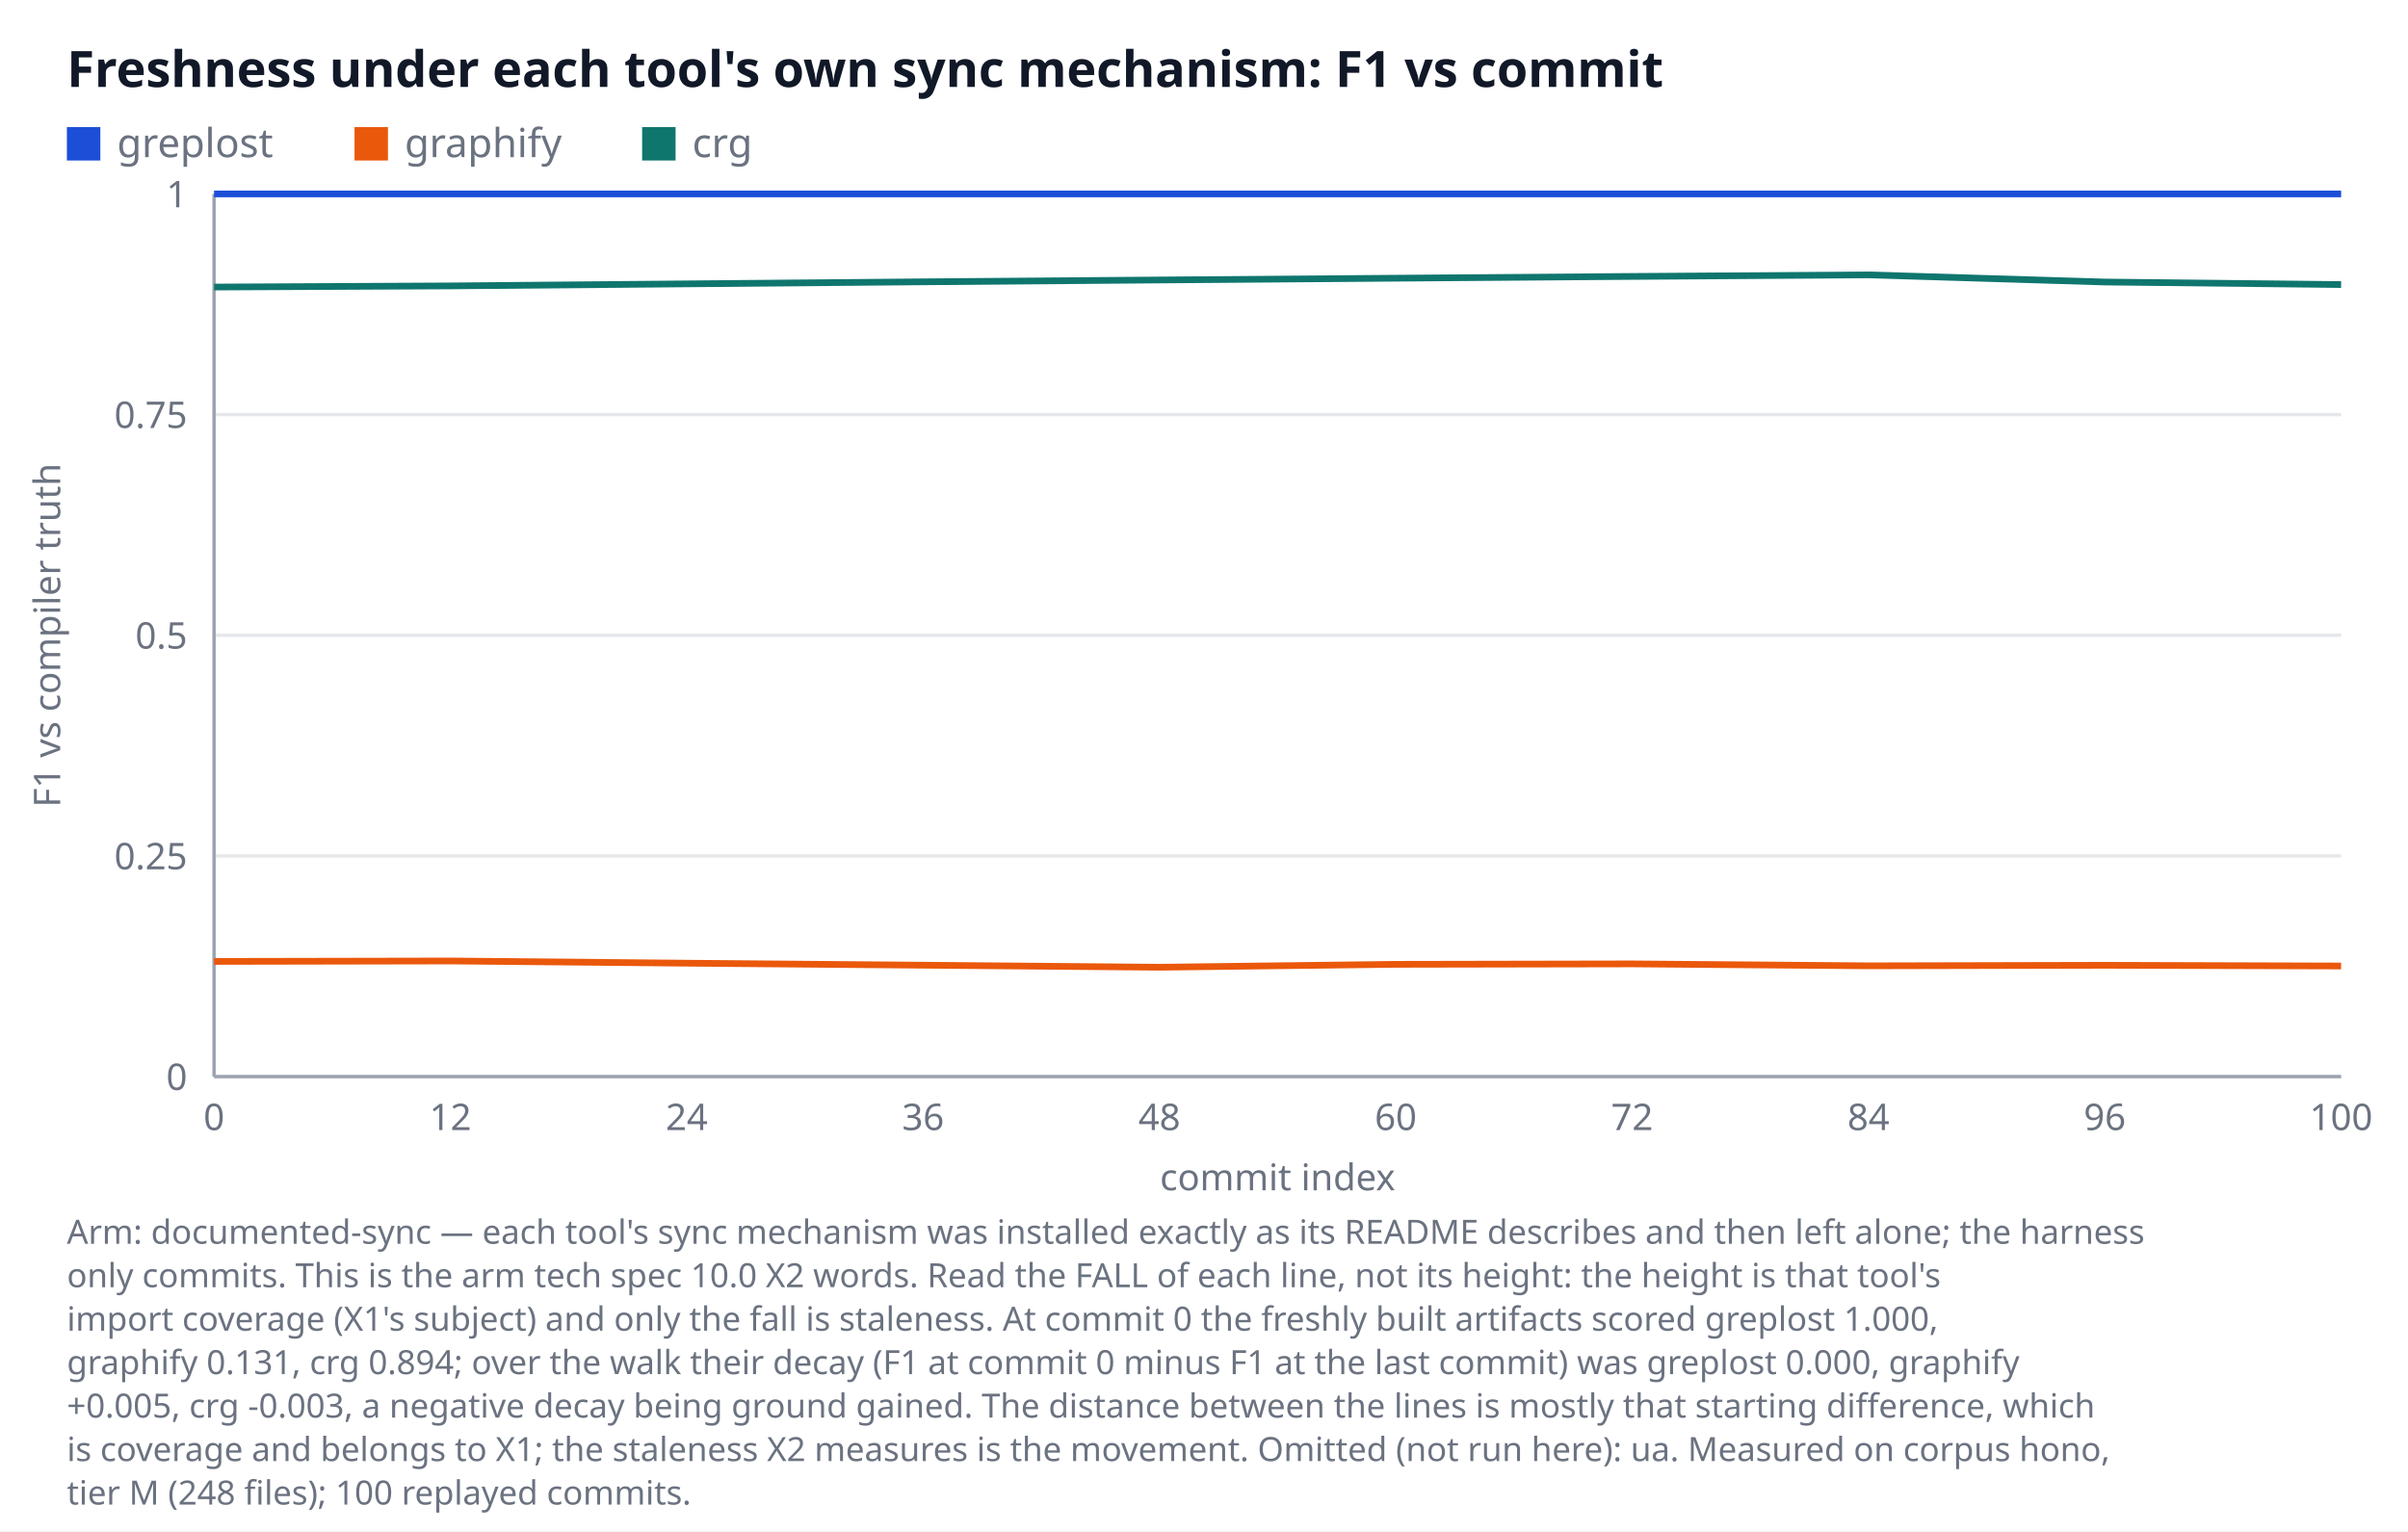
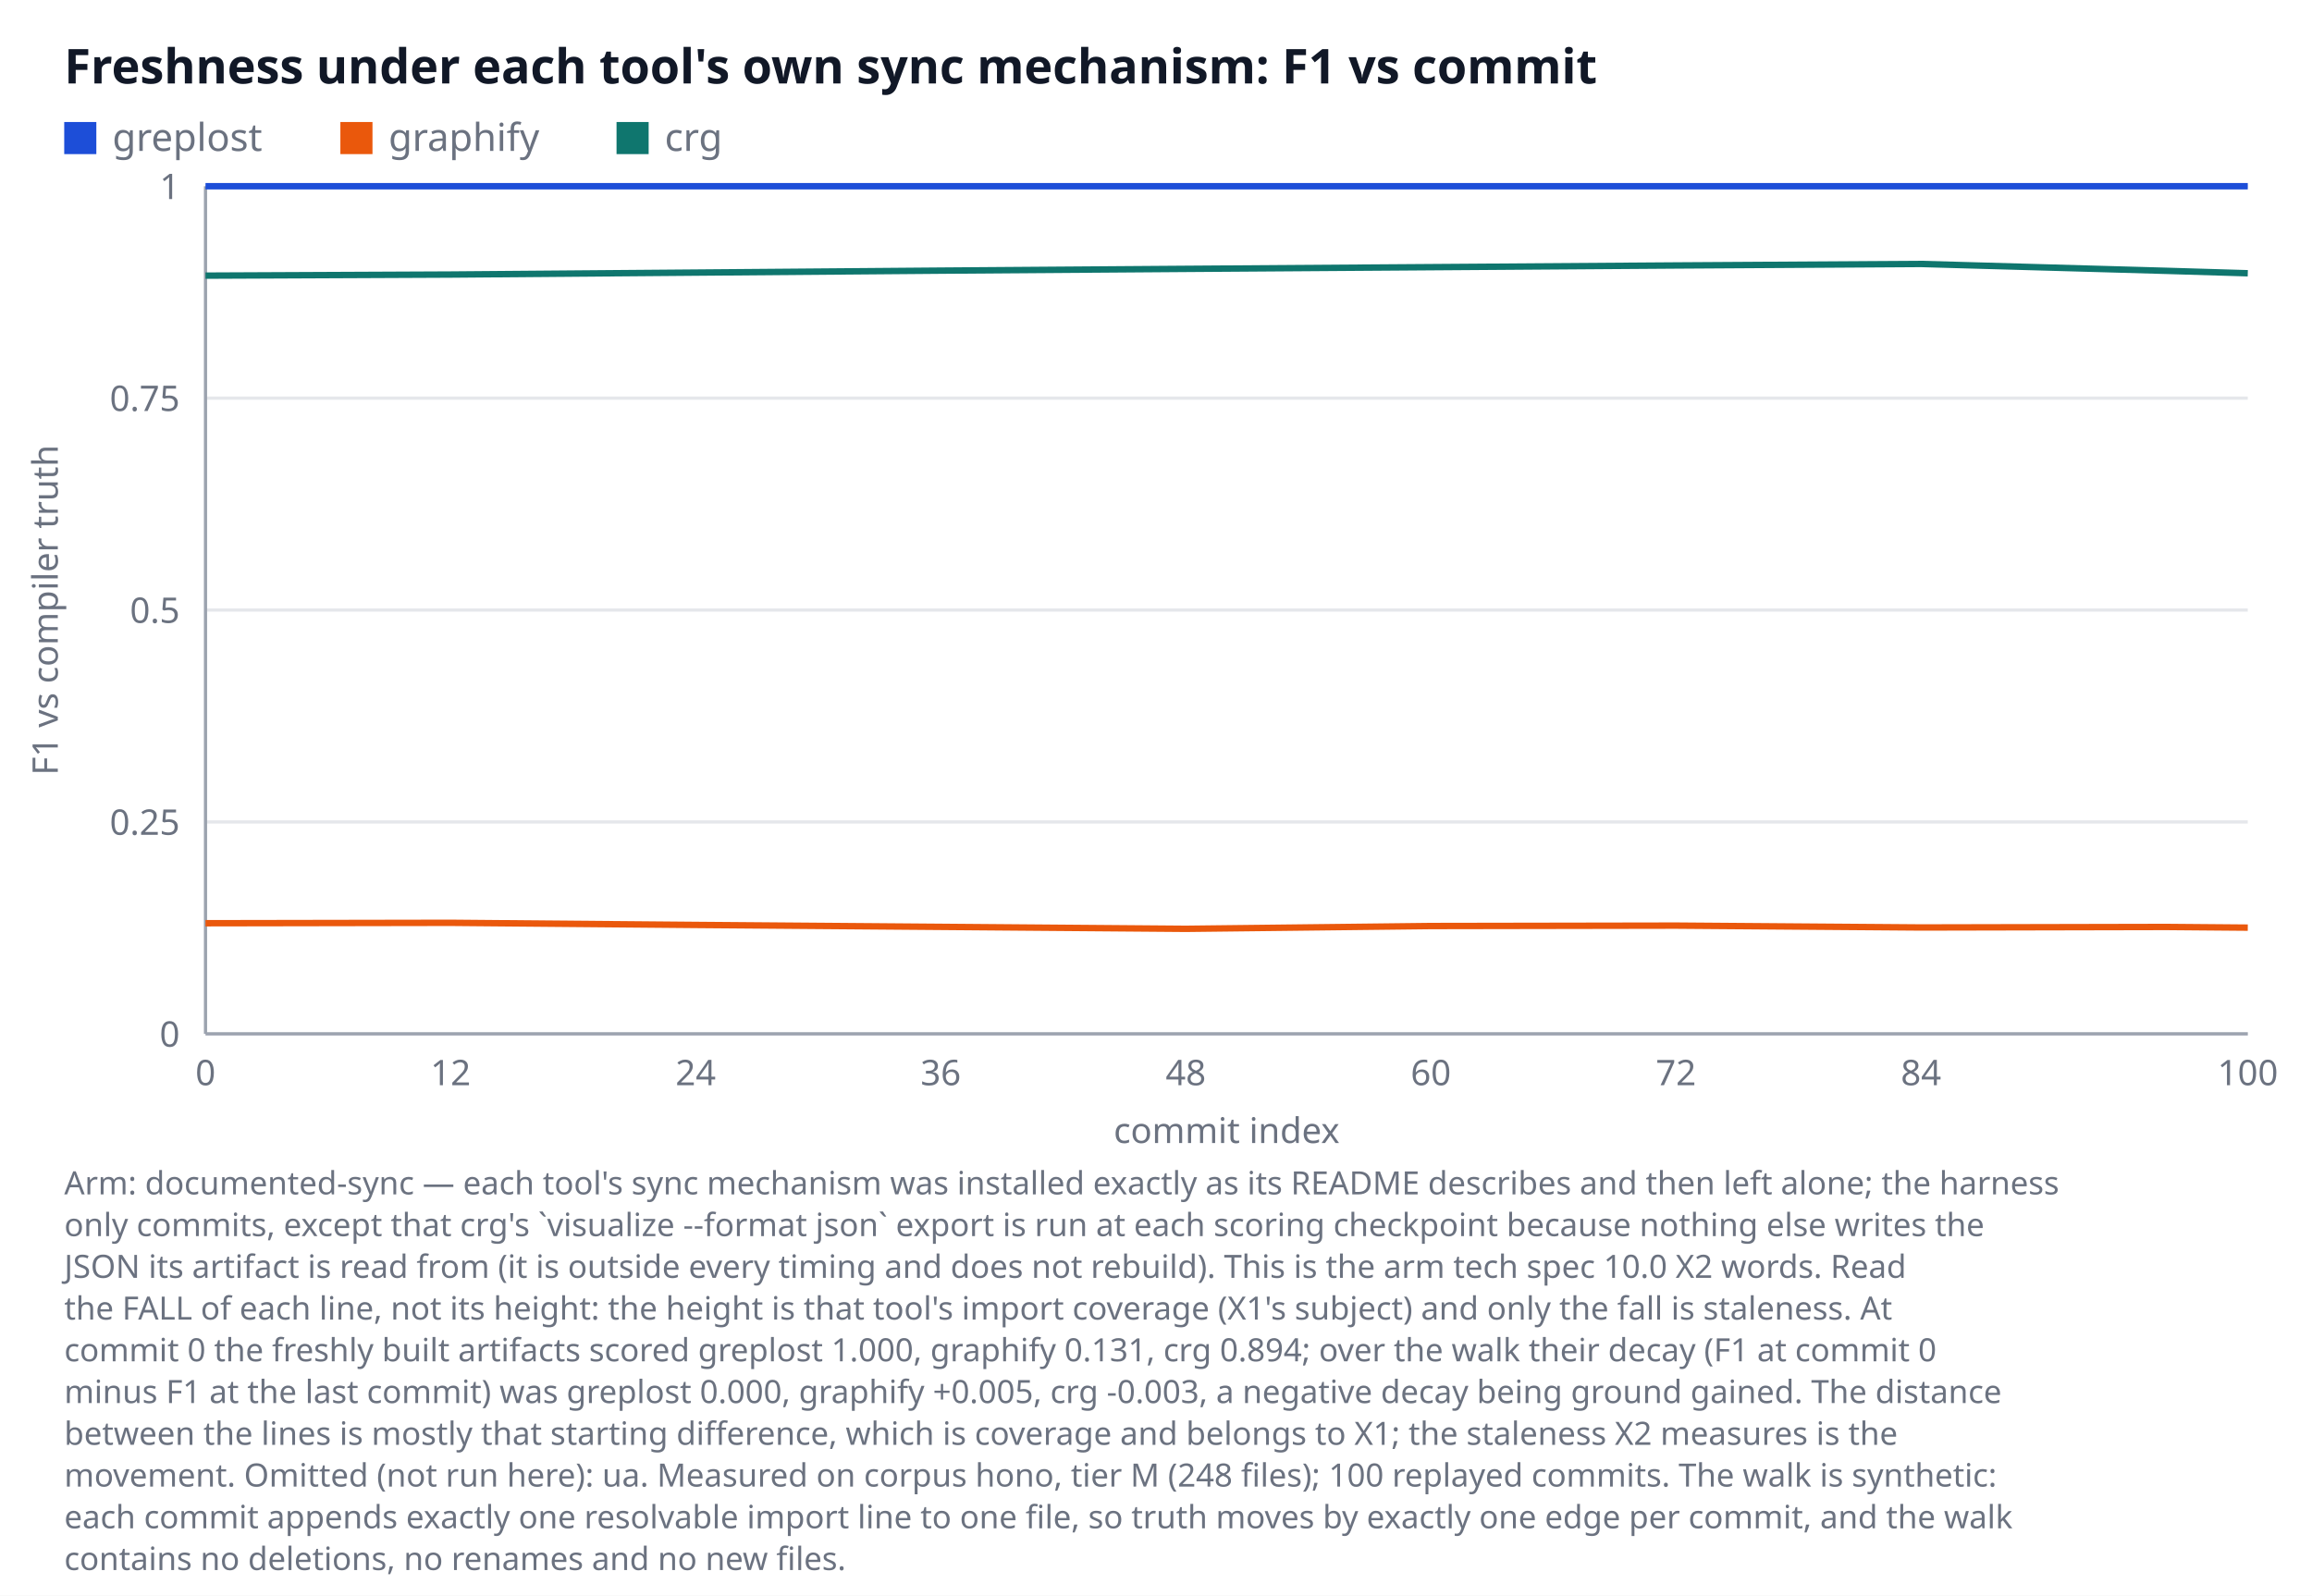
- <svg xmlns="http://www.w3.org/2000/svg" width="720" height="458" viewBox="0 0 720 458" font-family="sans-serif" font-size="12">
-   <rect x="0" y="0" width="720" height="458" fill="#ffffff" />
+ <svg xmlns="http://www.w3.org/2000/svg" width="720" height="497" viewBox="0 0 720 497" font-family="sans-serif" font-size="12">
+   <rect x="0" y="0" width="720" height="497" fill="#ffffff" />
  <text x="20" y="26" font-size="15" font-weight="bold" fill="#111827">Freshness under each tool's own sync mechanism: F1 vs commit</text>
  <rect x="20" y="38" width="10" height="10" fill="#1d4ed8" />
  <text x="35" y="47" fill="#6b7280">greplost</text>
  <rect x="106" y="38" width="10" height="10" fill="#ea580c" />
  <text x="121" y="47" fill="#6b7280">graphify</text>
  <rect x="192" y="38" width="10" height="10" fill="#0f766e" />
  <text x="207" y="47" fill="#6b7280">crg</text>
  <line x1="64" y1="322" x2="700" y2="322" stroke="#e5e7eb" />
  <text x="56" y="326" fill="#6b7280" font-size="11" text-anchor="end">0</text>
  <line x1="64" y1="256" x2="700" y2="256" stroke="#e5e7eb" />
  <text x="56" y="260" fill="#6b7280" font-size="11" text-anchor="end">0.25</text>
  <line x1="64" y1="190" x2="700" y2="190" stroke="#e5e7eb" />
  <text x="56" y="194" fill="#6b7280" font-size="11" text-anchor="end">0.5</text>
  <line x1="64" y1="124" x2="700" y2="124" stroke="#e5e7eb" />
  <text x="56" y="128" fill="#6b7280" font-size="11" text-anchor="end">0.75</text>
  <line x1="64" y1="58" x2="700" y2="58" stroke="#e5e7eb" />
  <text x="56" y="62" fill="#6b7280" font-size="11" text-anchor="end">1</text>
  <line x1="64" y1="58" x2="64" y2="322" stroke="#9ca3af" />
  <line x1="64" y1="322" x2="700" y2="322" stroke="#9ca3af" />
  <text x="18" y="190" fill="#6b7280" font-size="11" text-anchor="middle" transform="rotate(-90 18 190)">F1 vs compiler truth</text>
  <text x="382" y="356" fill="#6b7280" font-size="11" text-anchor="middle">commit index</text>
  <text x="20" y="372" fill="#6b7280" font-size="10">Arm: documented-sync — each tool's sync mechanism was installed exactly as its README describes and then left alone; the harness</text>
-   <text x="20" y="385" fill="#6b7280" font-size="10">only commits. This is the arm tech spec 10.0 X2 words. Read the FALL of each line, not its height: the height is that tool's</text>
-   <text x="20" y="398" fill="#6b7280" font-size="10">import coverage (X1's subject) and only the fall is staleness. At commit 0 the freshly built artifacts scored greplost 1.000,</text>
-   <text x="20" y="411" fill="#6b7280" font-size="10">graphify 0.131, crg 0.894; over the walk their decay (F1 at commit 0 minus F1 at the last commit) was greplost 0.000, graphify</text>
-   <text x="20" y="424" fill="#6b7280" font-size="10">+0.005, crg -0.003, a negative decay being ground gained. The distance between the lines is mostly that starting difference, which</text>
-   <text x="20" y="437" fill="#6b7280" font-size="10">is coverage and belongs to X1; the staleness X2 measures is the movement. Omitted (not run here): ua. Measured on corpus hono,</text>
-   <text x="20" y="450" fill="#6b7280" font-size="10">tier M (248 files); 100 replayed commits.</text>
-   <polyline points="64,58 134.67,58 205.33,58 276,58 346.67,58 417.33,58 488,58 558.67,58 629.33,58 700,58" fill="none" stroke="#1d4ed8" stroke-width="2" />
-   <polyline points="64,287.55 134.67,287.42 205.33,288.08 276,288.68 346.67,289.29 417.33,288.42 488,288.29 558.67,288.87 629.33,288.71 700,288.92" fill="none" stroke="#ea580c" stroke-width="2" />
-   <polyline points="64,85.85 134.67,85.51 205.33,84.9 276,84.29 346.67,83.74 417.33,83.21 488,82.68 558.67,82.21 629.33,84.35 700,85.11" fill="none" stroke="#0f766e" stroke-width="2" />
+   <text x="20" y="385" fill="#6b7280" font-size="10">only commits, except that crg's `visualize --format json` export is run at each scoring checkpoint because nothing else writes the</text>
+   <text x="20" y="398" fill="#6b7280" font-size="10">JSON its artifact is read from (it is outside every timing and does not rebuild). This is the arm tech spec 10.0 X2 words. Read</text>
+   <text x="20" y="411" fill="#6b7280" font-size="10">the FALL of each line, not its height: the height is that tool's import coverage (X1's subject) and only the fall is staleness. At</text>
+   <text x="20" y="424" fill="#6b7280" font-size="10">commit 0 the freshly built artifacts scored greplost 1.000, graphify 0.131, crg 0.894; over the walk their decay (F1 at commit 0</text>
+   <text x="20" y="437" fill="#6b7280" font-size="10">minus F1 at the last commit) was greplost 0.000, graphify +0.005, crg -0.003, a negative decay being ground gained. The distance</text>
+   <text x="20" y="450" fill="#6b7280" font-size="10">between the lines is mostly that starting difference, which is coverage and belongs to X1; the staleness X2 measures is the</text>
+   <text x="20" y="463" fill="#6b7280" font-size="10">movement. Omitted (not run here): ua. Measured on corpus hono, tier M (248 files); 100 replayed commits. The walk is synthetic:</text>
+   <text x="20" y="476" fill="#6b7280" font-size="10">each commit appends exactly one resolvable import line to one file, so truth moves by exactly one edge per commit, and the walk</text>
+   <text x="20" y="489" fill="#6b7280" font-size="10">contains no deletions, no renames and no new files.</text>
+   <polyline points="64,58 140.32,58 216.64,58 292.96,58 369.28,58 445.6,58 521.92,58 598.24,58 674.56,58 700,58" fill="none" stroke="#1d4ed8" stroke-width="2" />
+   <polyline points="64,287.55 140.32,287.42 216.64,288.08 292.96,288.68 369.28,289.29 445.6,288.42 521.92,288.29 598.24,288.87 674.56,288.71 700,288.92" fill="none" stroke="#ea580c" stroke-width="2" />
+   <polyline points="64,85.85 140.32,85.51 216.64,84.9 292.96,84.29 369.28,83.74 445.6,83.21 521.92,82.68 598.24,82.21 674.56,84.35 700,85.11" fill="none" stroke="#0f766e" stroke-width="2" />
  <text x="64" y="338" fill="#6b7280" font-size="11" text-anchor="middle">0</text>
-   <text x="134.67" y="338" fill="#6b7280" font-size="11" text-anchor="middle">12</text>
-   <text x="205.33" y="338" fill="#6b7280" font-size="11" text-anchor="middle">24</text>
-   <text x="276" y="338" fill="#6b7280" font-size="11" text-anchor="middle">36</text>
-   <text x="346.67" y="338" fill="#6b7280" font-size="11" text-anchor="middle">48</text>
-   <text x="417.33" y="338" fill="#6b7280" font-size="11" text-anchor="middle">60</text>
-   <text x="488" y="338" fill="#6b7280" font-size="11" text-anchor="middle">72</text>
-   <text x="558.67" y="338" fill="#6b7280" font-size="11" text-anchor="middle">84</text>
-   <text x="629.33" y="338" fill="#6b7280" font-size="11" text-anchor="middle">96</text>
+   <text x="140.32" y="338" fill="#6b7280" font-size="11" text-anchor="middle">12</text>
+   <text x="216.64" y="338" fill="#6b7280" font-size="11" text-anchor="middle">24</text>
+   <text x="292.96" y="338" fill="#6b7280" font-size="11" text-anchor="middle">36</text>
+   <text x="369.28" y="338" fill="#6b7280" font-size="11" text-anchor="middle">48</text>
+   <text x="445.6" y="338" fill="#6b7280" font-size="11" text-anchor="middle">60</text>
+   <text x="521.92" y="338" fill="#6b7280" font-size="11" text-anchor="middle">72</text>
+   <text x="598.24" y="338" fill="#6b7280" font-size="11" text-anchor="middle">84</text>
  <text x="700" y="338" fill="#6b7280" font-size="11" text-anchor="middle">100</text>
</svg>
